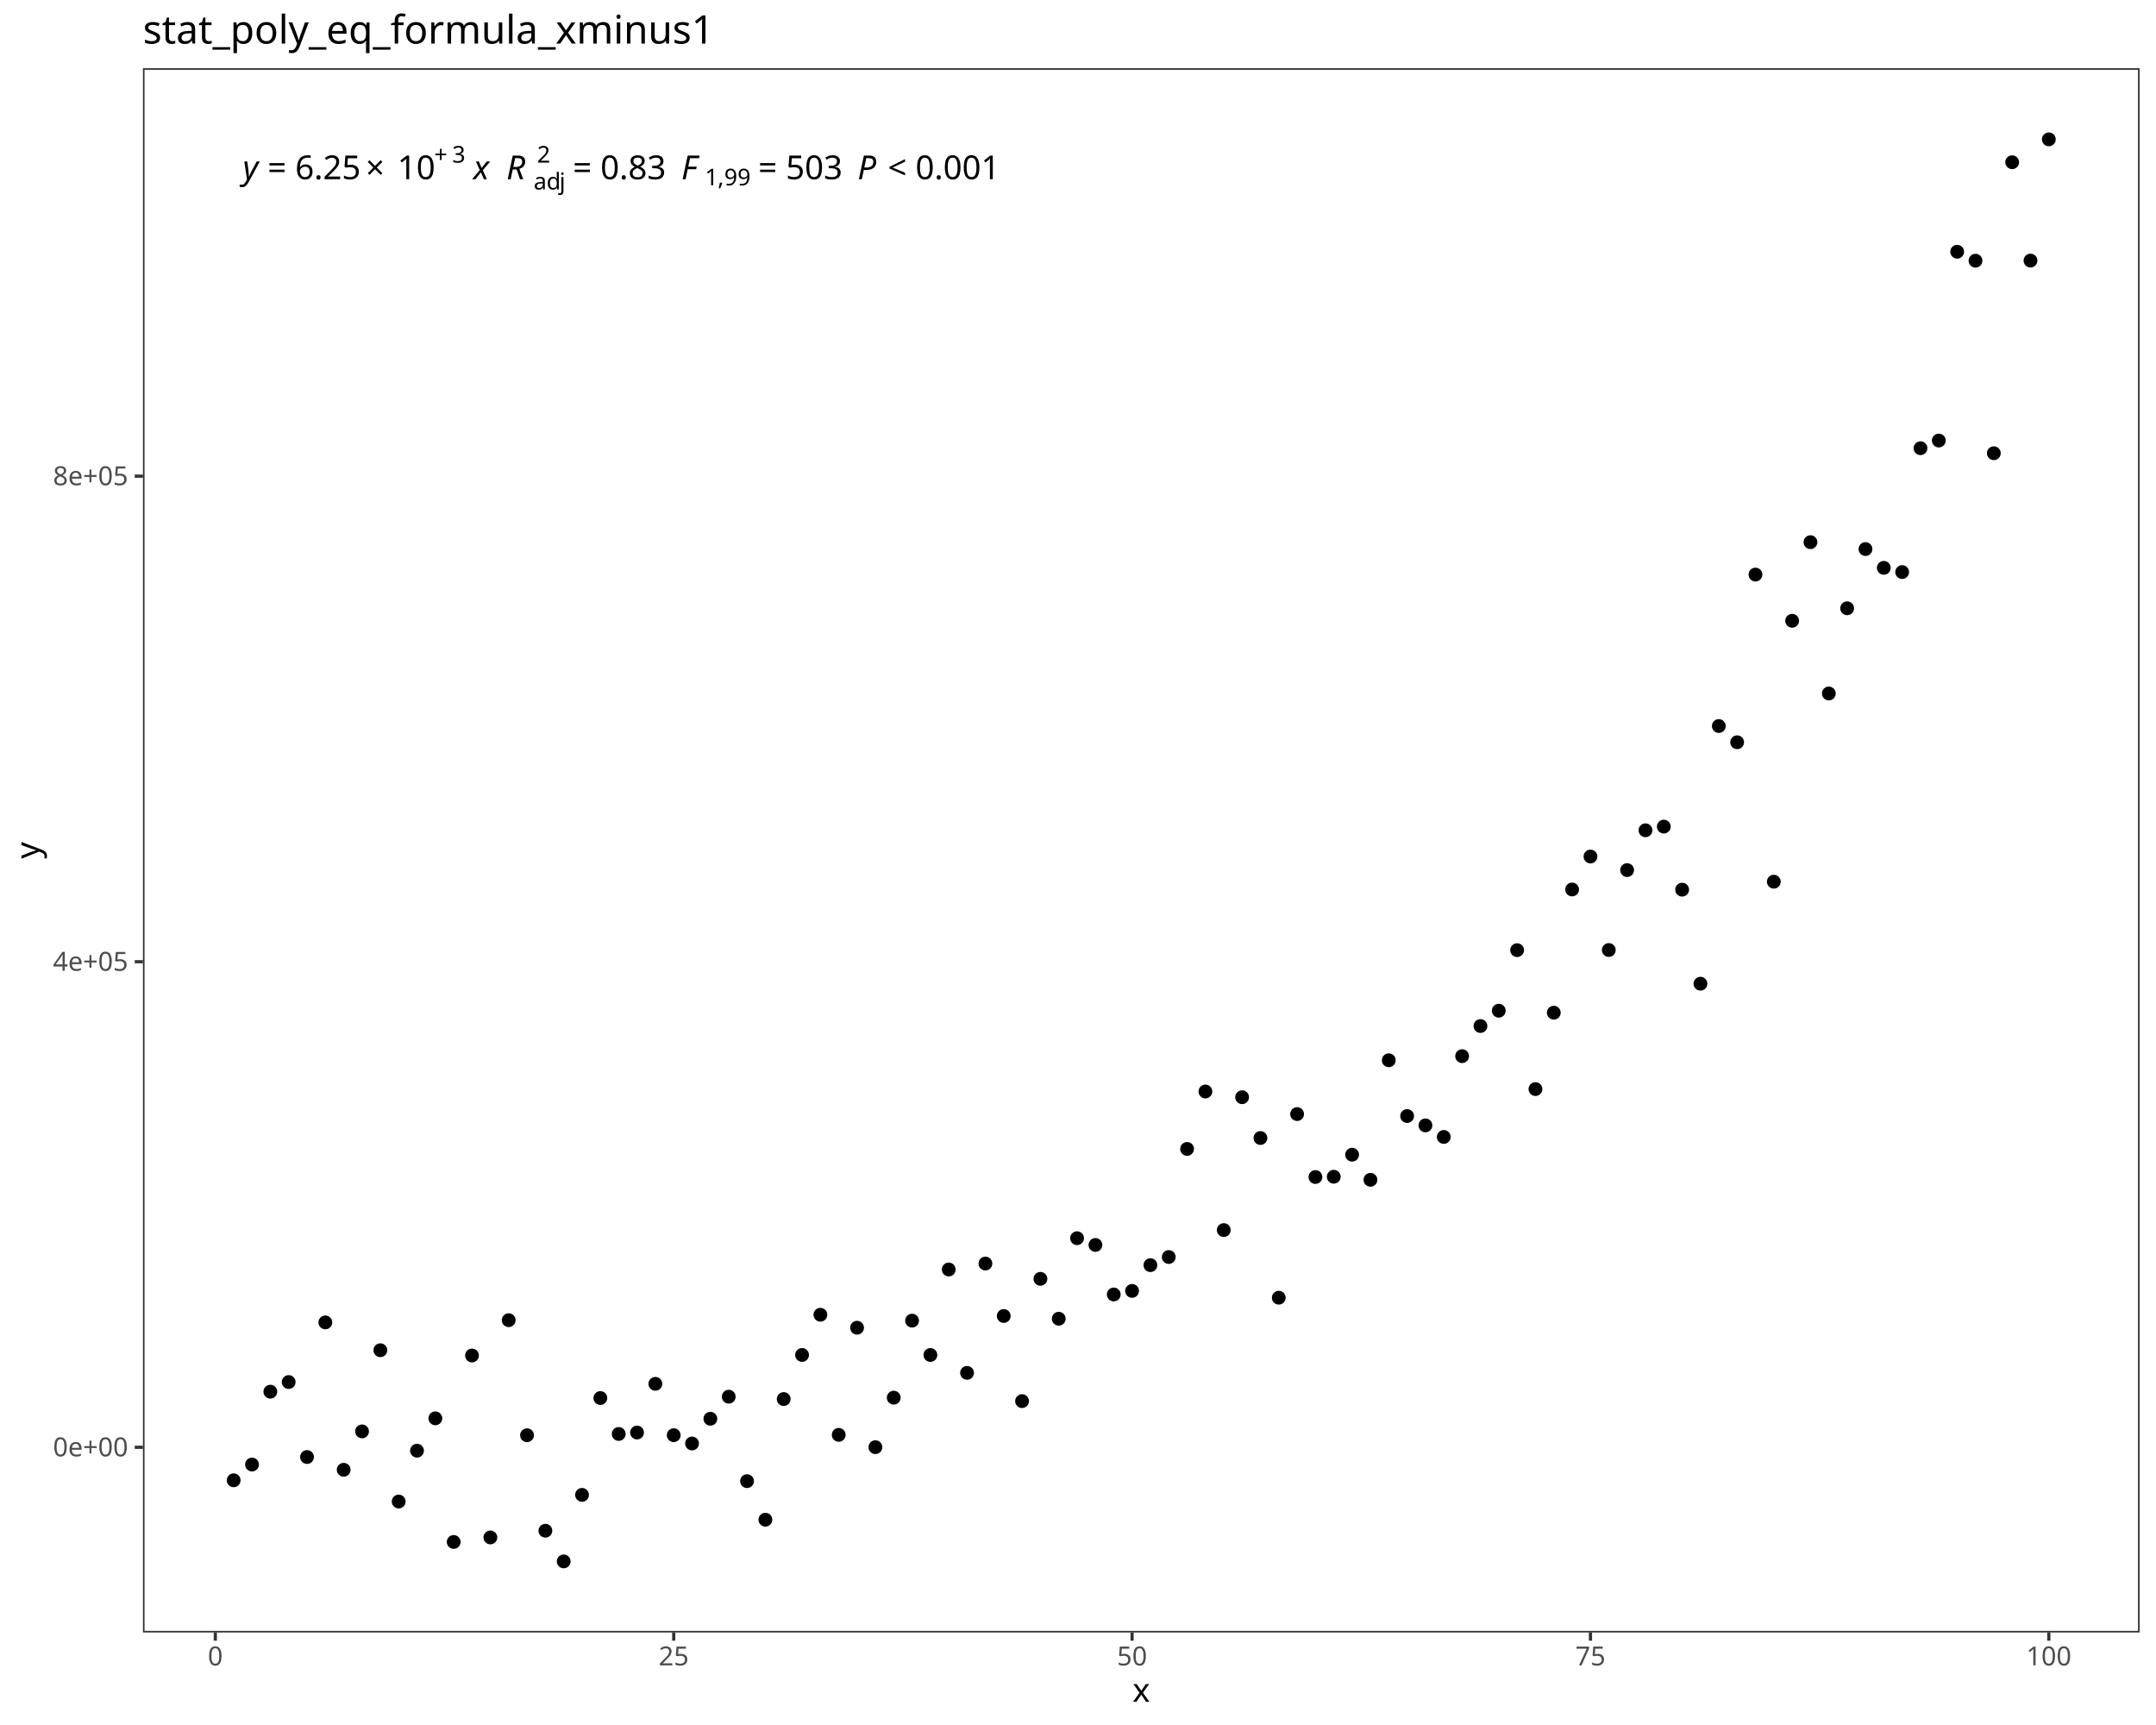
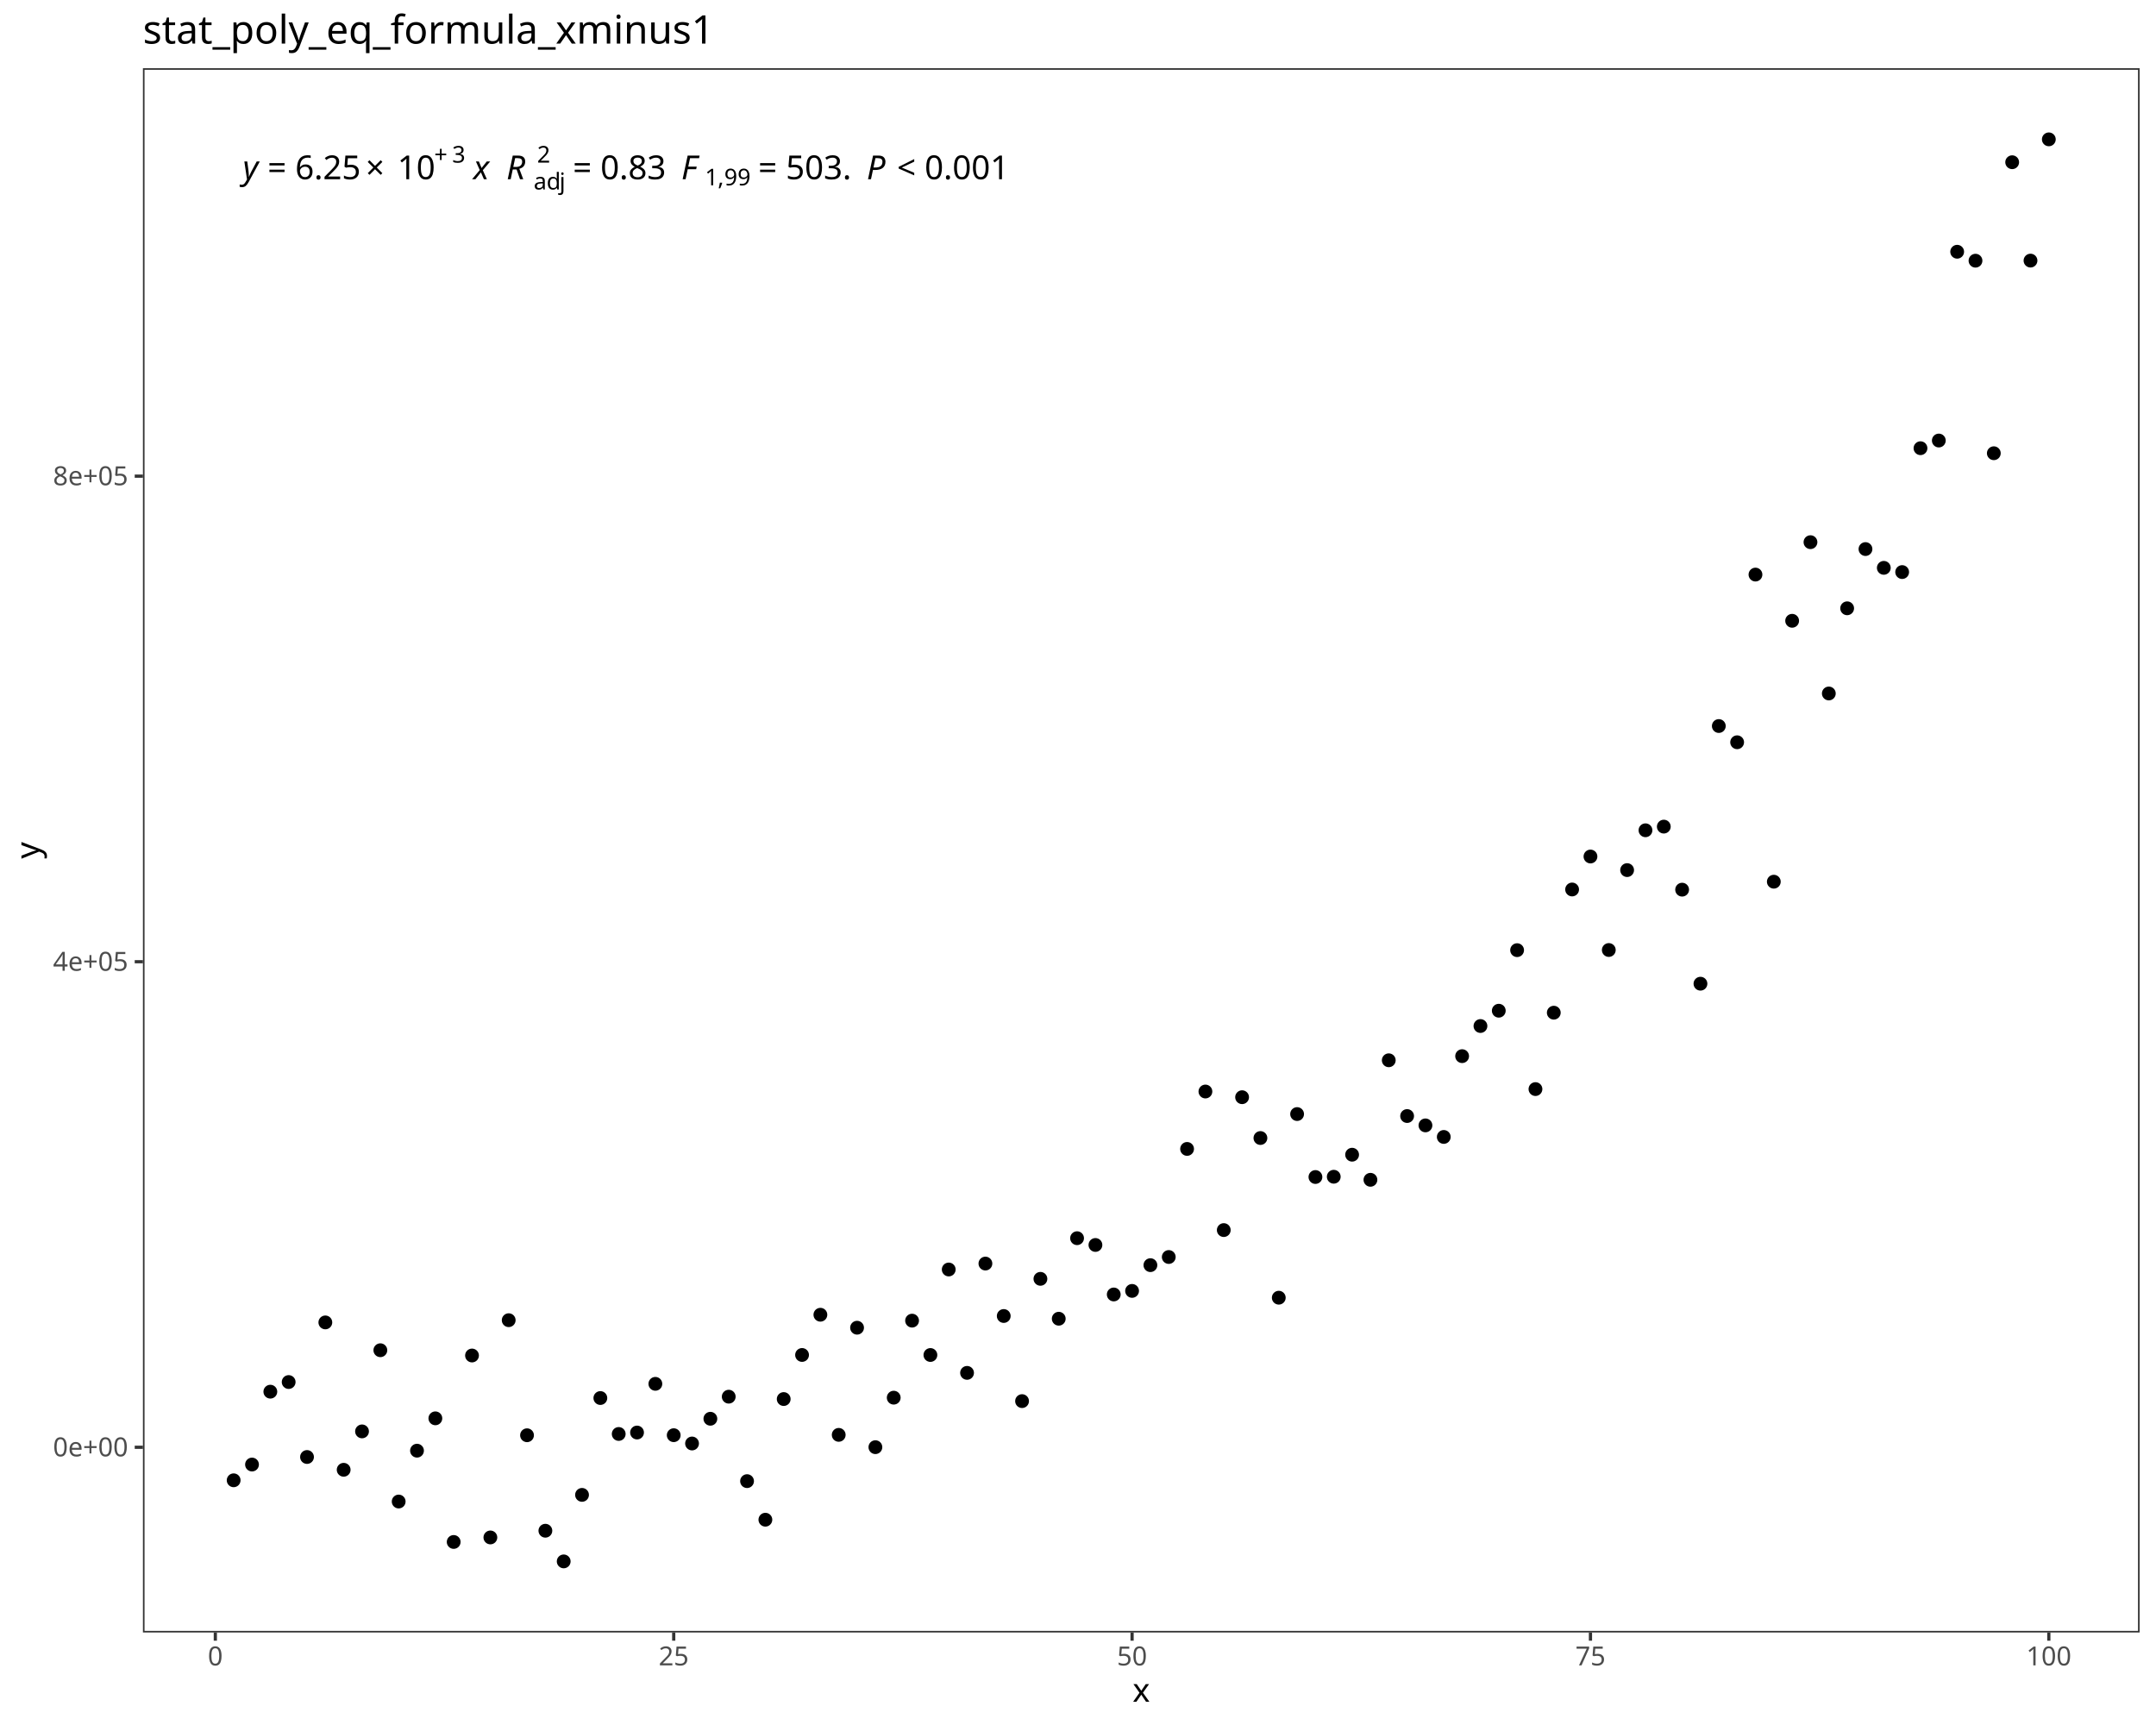
<svg xmlns="http://www.w3.org/2000/svg" class="svglite" data-engine-version="2.0" width="720.00pt" height="576.00pt" viewBox="0 0 720.00 576.00">
  <defs>
    <style type="text/css">
    .svglite line, .svglite polyline, .svglite polygon, .svglite path, .svglite rect, .svglite circle {
      fill: none;
      stroke: #000000;
      stroke-linecap: round;
      stroke-linejoin: round;
      stroke-miterlimit: 10.00;
    }
  </style>
  </defs>
  <rect width="100%" height="100%" style="stroke: none; fill: #FFFFFF;" />
  <defs>
    <clipPath id="cpMC4wMHw3MjAuMDB8MC4wMHw1NzYuMDA=">
      <rect x="0.00" y="0.00" width="720.00" height="576.00" />
    </clipPath>
  </defs>
  <g clip-path="url(#cpMC4wMHw3MjAuMDB8MC4wMHw1NzYuMDA=)">
    <rect x="0.00" y="0.00" width="720.00" height="576.00" style="stroke-width: 1.07; stroke: #FFFFFF; fill: #FFFFFF;" />
  </g>
  <defs>
    <clipPath id="cpNDcuNzN8NzE0LjUyfDIyLjc4fDU0NS4xMQ==">
      <rect x="47.73" y="22.78" width="666.80" height="522.33" />
    </clipPath>
  </defs>
  <g clip-path="url(#cpNDcuNzN8NzE0LjUyfDIyLjc4fDU0NS4xMQ==)">
    <rect x="47.73" y="22.78" width="666.80" height="522.33" style="stroke-width: 1.07; stroke: none; fill: #FFFFFF;" />
    <circle cx="78.03" cy="494.29" r="1.95" style="stroke-width: 0.71; fill: #000000;" />
    <circle cx="84.16" cy="489.03" r="1.95" style="stroke-width: 0.71; fill: #000000;" />
    <circle cx="90.28" cy="464.70" r="1.95" style="stroke-width: 0.71; fill: #000000;" />
    <circle cx="96.40" cy="461.48" r="1.95" style="stroke-width: 0.71; fill: #000000;" />
    <circle cx="102.53" cy="486.51" r="1.95" style="stroke-width: 0.71; fill: #000000;" />
    <circle cx="108.65" cy="441.57" r="1.95" style="stroke-width: 0.71; fill: #000000;" />
    <circle cx="114.77" cy="490.78" r="1.95" style="stroke-width: 0.71; fill: #000000;" />
    <circle cx="120.90" cy="477.96" r="1.95" style="stroke-width: 0.71; fill: #000000;" />
    <circle cx="127.02" cy="450.86" r="1.95" style="stroke-width: 0.71; fill: #000000;" />
    <circle cx="133.14" cy="501.38" r="1.95" style="stroke-width: 0.71; fill: #000000;" />
    <circle cx="139.26" cy="484.40" r="1.95" style="stroke-width: 0.71; fill: #000000;" />
    <circle cx="145.39" cy="473.60" r="1.95" style="stroke-width: 0.71; fill: #000000;" />
    <circle cx="151.51" cy="514.88" r="1.95" style="stroke-width: 0.71; fill: #000000;" />
    <circle cx="157.63" cy="452.62" r="1.95" style="stroke-width: 0.71; fill: #000000;" />
    <circle cx="163.76" cy="513.37" r="1.95" style="stroke-width: 0.71; fill: #000000;" />
    <circle cx="169.88" cy="440.83" r="1.95" style="stroke-width: 0.71; fill: #000000;" />
    <circle cx="176.00" cy="479.25" r="1.95" style="stroke-width: 0.71; fill: #000000;" />
    <circle cx="182.13" cy="511.13" r="1.95" style="stroke-width: 0.71; fill: #000000;" />
    <circle cx="188.25" cy="521.37" r="1.95" style="stroke-width: 0.71; fill: #000000;" />
    <circle cx="194.37" cy="499.16" r="1.95" style="stroke-width: 0.71; fill: #000000;" />
    <circle cx="200.49" cy="466.82" r="1.95" style="stroke-width: 0.71; fill: #000000;" />
    <circle cx="206.62" cy="478.82" r="1.95" style="stroke-width: 0.71; fill: #000000;" />
    <circle cx="212.74" cy="478.34" r="1.95" style="stroke-width: 0.71; fill: #000000;" />
    <circle cx="218.86" cy="462.08" r="1.95" style="stroke-width: 0.71; fill: #000000;" />
    <circle cx="224.99" cy="479.23" r="1.95" style="stroke-width: 0.71; fill: #000000;" />
    <circle cx="231.11" cy="482.00" r="1.95" style="stroke-width: 0.71; fill: #000000;" />
    <circle cx="237.23" cy="473.74" r="1.95" style="stroke-width: 0.71; fill: #000000;" />
    <circle cx="243.36" cy="466.37" r="1.95" style="stroke-width: 0.71; fill: #000000;" />
    <circle cx="249.48" cy="494.57" r="1.95" style="stroke-width: 0.71; fill: #000000;" />
    <circle cx="255.60" cy="507.45" r="1.95" style="stroke-width: 0.71; fill: #000000;" />
    <circle cx="261.72" cy="467.16" r="1.95" style="stroke-width: 0.71; fill: #000000;" />
    <circle cx="267.85" cy="452.44" r="1.95" style="stroke-width: 0.71; fill: #000000;" />
    <circle cx="273.97" cy="439.01" r="1.95" style="stroke-width: 0.71; fill: #000000;" />
    <circle cx="280.09" cy="479.12" r="1.95" style="stroke-width: 0.71; fill: #000000;" />
    <circle cx="286.22" cy="443.34" r="1.95" style="stroke-width: 0.71; fill: #000000;" />
    <circle cx="292.34" cy="483.23" r="1.95" style="stroke-width: 0.71; fill: #000000;" />
    <circle cx="298.46" cy="466.70" r="1.95" style="stroke-width: 0.71; fill: #000000;" />
    <circle cx="304.59" cy="440.98" r="1.95" style="stroke-width: 0.71; fill: #000000;" />
    <circle cx="310.71" cy="452.45" r="1.95" style="stroke-width: 0.71; fill: #000000;" />
    <circle cx="316.83" cy="423.90" r="1.95" style="stroke-width: 0.71; fill: #000000;" />
    <circle cx="322.95" cy="458.42" r="1.95" style="stroke-width: 0.71; fill: #000000;" />
    <circle cx="329.08" cy="421.92" r="1.95" style="stroke-width: 0.71; fill: #000000;" />
    <circle cx="335.20" cy="439.43" r="1.95" style="stroke-width: 0.71; fill: #000000;" />
    <circle cx="341.32" cy="467.85" r="1.95" style="stroke-width: 0.71; fill: #000000;" />
    <circle cx="347.45" cy="427.02" r="1.95" style="stroke-width: 0.71; fill: #000000;" />
    <circle cx="353.57" cy="440.34" r="1.95" style="stroke-width: 0.71; fill: #000000;" />
    <circle cx="359.69" cy="413.45" r="1.95" style="stroke-width: 0.71; fill: #000000;" />
    <circle cx="365.82" cy="415.71" r="1.95" style="stroke-width: 0.71; fill: #000000;" />
    <circle cx="371.94" cy="432.24" r="1.95" style="stroke-width: 0.71; fill: #000000;" />
    <circle cx="378.06" cy="431.05" r="1.95" style="stroke-width: 0.71; fill: #000000;" />
    <circle cx="384.18" cy="422.45" r="1.95" style="stroke-width: 0.71; fill: #000000;" />
    <circle cx="390.31" cy="419.73" r="1.95" style="stroke-width: 0.71; fill: #000000;" />
    <circle cx="396.43" cy="383.64" r="1.95" style="stroke-width: 0.71; fill: #000000;" />
    <circle cx="402.55" cy="364.47" r="1.95" style="stroke-width: 0.71; fill: #000000;" />
    <circle cx="408.68" cy="410.74" r="1.95" style="stroke-width: 0.71; fill: #000000;" />
    <circle cx="414.80" cy="366.37" r="1.95" style="stroke-width: 0.71; fill: #000000;" />
    <circle cx="420.92" cy="380.00" r="1.95" style="stroke-width: 0.71; fill: #000000;" />
    <circle cx="427.05" cy="433.32" r="1.95" style="stroke-width: 0.71; fill: #000000;" />
    <circle cx="433.17" cy="372.00" r="1.95" style="stroke-width: 0.71; fill: #000000;" />
    <circle cx="439.29" cy="393.02" r="1.95" style="stroke-width: 0.71; fill: #000000;" />
    <circle cx="445.41" cy="392.93" r="1.95" style="stroke-width: 0.71; fill: #000000;" />
    <circle cx="451.54" cy="385.57" r="1.95" style="stroke-width: 0.71; fill: #000000;" />
    <circle cx="457.66" cy="393.95" r="1.95" style="stroke-width: 0.71; fill: #000000;" />
    <circle cx="463.78" cy="354.04" r="1.95" style="stroke-width: 0.71; fill: #000000;" />
    <circle cx="469.91" cy="372.66" r="1.95" style="stroke-width: 0.71; fill: #000000;" />
    <circle cx="476.03" cy="375.78" r="1.95" style="stroke-width: 0.71; fill: #000000;" />
    <circle cx="482.15" cy="379.64" r="1.95" style="stroke-width: 0.71; fill: #000000;" />
    <circle cx="488.28" cy="352.66" r="1.95" style="stroke-width: 0.71; fill: #000000;" />
    <circle cx="494.40" cy="342.60" r="1.95" style="stroke-width: 0.71; fill: #000000;" />
    <circle cx="500.52" cy="337.49" r="1.95" style="stroke-width: 0.71; fill: #000000;" />
    <circle cx="506.64" cy="317.27" r="1.95" style="stroke-width: 0.71; fill: #000000;" />
    <circle cx="512.77" cy="363.66" r="1.95" style="stroke-width: 0.71; fill: #000000;" />
    <circle cx="518.89" cy="338.15" r="1.95" style="stroke-width: 0.71; fill: #000000;" />
    <circle cx="525.01" cy="297.01" r="1.95" style="stroke-width: 0.71; fill: #000000;" />
    <circle cx="531.14" cy="286.00" r="1.95" style="stroke-width: 0.71; fill: #000000;" />
    <circle cx="537.26" cy="317.22" r="1.95" style="stroke-width: 0.71; fill: #000000;" />
    <circle cx="543.38" cy="290.54" r="1.95" style="stroke-width: 0.71; fill: #000000;" />
    <circle cx="549.51" cy="277.24" r="1.95" style="stroke-width: 0.71; fill: #000000;" />
    <circle cx="555.63" cy="276.02" r="1.95" style="stroke-width: 0.71; fill: #000000;" />
    <circle cx="561.75" cy="297.07" r="1.95" style="stroke-width: 0.71; fill: #000000;" />
    <circle cx="567.87" cy="328.47" r="1.95" style="stroke-width: 0.71; fill: #000000;" />
    <circle cx="574.00" cy="242.43" r="1.95" style="stroke-width: 0.71; fill: #000000;" />
    <circle cx="580.12" cy="247.85" r="1.95" style="stroke-width: 0.71; fill: #000000;" />
    <circle cx="586.24" cy="191.86" r="1.95" style="stroke-width: 0.71; fill: #000000;" />
    <circle cx="592.37" cy="294.41" r="1.95" style="stroke-width: 0.71; fill: #000000;" />
    <circle cx="598.49" cy="207.29" r="1.95" style="stroke-width: 0.71; fill: #000000;" />
    <circle cx="604.61" cy="181.04" r="1.95" style="stroke-width: 0.71; fill: #000000;" />
    <circle cx="610.74" cy="231.56" r="1.95" style="stroke-width: 0.71; fill: #000000;" />
    <circle cx="616.86" cy="203.12" r="1.95" style="stroke-width: 0.71; fill: #000000;" />
    <circle cx="622.98" cy="183.34" r="1.95" style="stroke-width: 0.71; fill: #000000;" />
    <circle cx="629.10" cy="189.61" r="1.95" style="stroke-width: 0.71; fill: #000000;" />
    <circle cx="635.23" cy="191.02" r="1.95" style="stroke-width: 0.71; fill: #000000;" />
    <circle cx="641.35" cy="149.66" r="1.95" style="stroke-width: 0.71; fill: #000000;" />
    <circle cx="647.47" cy="147.10" r="1.95" style="stroke-width: 0.71; fill: #000000;" />
    <circle cx="653.60" cy="84.06" r="1.95" style="stroke-width: 0.71; fill: #000000;" />
    <circle cx="659.72" cy="87.05" r="1.95" style="stroke-width: 0.71; fill: #000000;" />
    <circle cx="665.84" cy="151.34" r="1.95" style="stroke-width: 0.71; fill: #000000;" />
    <circle cx="671.97" cy="54.17" r="1.95" style="stroke-width: 0.71; fill: #000000;" />
    <circle cx="678.09" cy="87.02" r="1.95" style="stroke-width: 0.71; fill: #000000;" />
    <circle cx="684.21" cy="46.53" r="1.95" style="stroke-width: 0.71; fill: #000000;" />
    <text x="81.07" y="59.84" style="font-size: 11.04px; font-style: italic; font-family: sans;" textLength="5.52px" lengthAdjust="spacingAndGlyphs">y</text>
    <text x="86.59" y="59.84" style="font-size: 11.04px; font-family: sans;" textLength="2.76px" lengthAdjust="spacingAndGlyphs"> </text>
    <text x="89.35" y="59.84" style="font-size: 11.04px; font-family: sans;" textLength="6.45px" lengthAdjust="spacingAndGlyphs">=</text>
    <text x="95.80" y="59.84" style="font-size: 11.04px; font-family: sans;" textLength="2.76px" lengthAdjust="spacingAndGlyphs"> </text>
    <text x="98.57" y="59.84" style="font-size: 11.04px; font-family: sans;" textLength="21.49px" lengthAdjust="spacingAndGlyphs">6.25</text>
    <text x="122.10" y="59.84" style="font-size: 11.04px; font-family: sans;" textLength="8.58px" lengthAdjust="spacingAndGlyphs">×</text>
    <text x="132.72" y="59.84" style="font-size: 11.04px; font-family: sans;" textLength="12.28px" lengthAdjust="spacingAndGlyphs">10</text>
    <text x="145.00" y="54.30" style="font-size: 7.73px; font-family: sans;" textLength="6.00px" lengthAdjust="spacingAndGlyphs">+</text>
    <text x="151.00" y="54.30" style="font-size: 7.73px; font-family: sans;" textLength="4.30px" lengthAdjust="spacingAndGlyphs">3</text>
    <text x="155.30" y="59.84" style="font-size: 11.04px; font-family: sans;" textLength="2.76px" lengthAdjust="spacingAndGlyphs"> </text>
    <text x="158.06" y="59.84" style="font-size: 11.04px; font-style: italic; font-family: sans;" textLength="5.52px" lengthAdjust="spacingAndGlyphs">x</text>
    <text x="163.58" y="59.84" style="font-size: 11.04px; font-family: sans;" textLength="2.76px" lengthAdjust="spacingAndGlyphs"> </text>
    <text x="166.35" y="59.84" style="font-size: 11.04px; font-family: sans;" textLength="2.76px" lengthAdjust="spacingAndGlyphs"> </text>
    <text x="169.11" y="59.84" style="font-size: 11.04px; font-style: italic; font-family: sans;" textLength="7.98px" lengthAdjust="spacingAndGlyphs">R</text>
    <text x="178.22" y="63.26" style="font-size: 7.73px; font-family: sans;" textLength="4.30px" lengthAdjust="spacingAndGlyphs">a</text>
    <text x="182.52" y="63.26" style="font-size: 7.73px; font-family: sans;" textLength="4.30px" lengthAdjust="spacingAndGlyphs">d</text>
    <text x="186.82" y="63.26" style="font-size: 7.73px; font-family: sans;" textLength="1.72px" lengthAdjust="spacingAndGlyphs">j</text>
    <text x="179.36" y="54.30" style="font-size: 7.73px; font-family: sans;" textLength="4.30px" lengthAdjust="spacingAndGlyphs">2</text>
    <text x="188.54" y="59.84" style="font-size: 11.04px; font-family: sans;" textLength="2.76px" lengthAdjust="spacingAndGlyphs"> </text>
    <text x="191.30" y="59.84" style="font-size: 11.04px; font-family: sans;" textLength="6.45px" lengthAdjust="spacingAndGlyphs">=</text>
    <text x="197.75" y="59.84" style="font-size: 11.04px; font-family: sans;" textLength="2.76px" lengthAdjust="spacingAndGlyphs"> </text>
    <text x="200.51" y="59.84" style="font-size: 11.04px; font-family: sans;" textLength="21.49px" lengthAdjust="spacingAndGlyphs">0.83</text>
    <text x="222.00" y="59.84" style="font-size: 11.04px; font-family: sans;" textLength="2.76px" lengthAdjust="spacingAndGlyphs"> </text>
    <text x="224.76" y="59.84" style="font-size: 11.04px; font-family: sans;" textLength="2.76px" lengthAdjust="spacingAndGlyphs"> </text>
    <text x="227.52" y="59.84" style="font-size: 11.04px; font-style: italic; font-family: sans;" textLength="6.74px" lengthAdjust="spacingAndGlyphs">F</text>
    <text x="235.41" y="61.88" style="font-size: 7.73px; font-family: sans;" textLength="4.30px" lengthAdjust="spacingAndGlyphs">1</text>
    <text x="239.70" y="61.88" style="font-size: 7.73px; font-family: sans;" textLength="2.15px" lengthAdjust="spacingAndGlyphs">,</text>
    <text x="241.85" y="61.88" style="font-size: 7.73px; font-family: sans;" textLength="8.60px" lengthAdjust="spacingAndGlyphs">99</text>
    <text x="250.45" y="59.84" style="font-size: 11.04px; font-family: sans;" textLength="2.76px" lengthAdjust="spacingAndGlyphs"> </text>
    <text x="253.21" y="59.84" style="font-size: 11.04px; font-family: sans;" textLength="6.45px" lengthAdjust="spacingAndGlyphs">=</text>
    <text x="259.66" y="59.84" style="font-size: 11.04px; font-family: sans;" textLength="2.76px" lengthAdjust="spacingAndGlyphs"> </text>
-     <text x="262.42" y="59.84" style="font-size: 11.04px; font-family: sans;" textLength="18.42px" lengthAdjust="spacingAndGlyphs">503</text>
-     <text x="280.84" y="59.84" style="font-size: 11.04px; font-family: sans;" textLength="2.76px" lengthAdjust="spacingAndGlyphs"> </text>
-     <text x="283.61" y="59.84" style="font-size: 11.04px; font-family: sans;" textLength="2.76px" lengthAdjust="spacingAndGlyphs"> </text>
-     <text x="286.37" y="59.84" style="font-size: 11.04px; font-style: italic; font-family: sans;" textLength="7.37px" lengthAdjust="spacingAndGlyphs">P</text>
-     <text x="293.73" y="59.84" style="font-size: 11.04px; font-family: sans;" textLength="2.76px" lengthAdjust="spacingAndGlyphs"> </text>
-     <text x="296.50" y="59.84" style="font-size: 11.04px; font-family: sans;" textLength="6.45px" lengthAdjust="spacingAndGlyphs">&lt;</text>
-     <text x="302.95" y="59.84" style="font-size: 11.04px; font-family: sans;" textLength="2.76px" lengthAdjust="spacingAndGlyphs"> </text>
-     <text x="305.71" y="59.84" style="font-size: 11.04px; font-family: sans;" textLength="27.63px" lengthAdjust="spacingAndGlyphs">0.001</text>
+     <text x="262.42" y="59.84" style="font-size: 11.04px; font-family: sans;" textLength="21.49px" lengthAdjust="spacingAndGlyphs">503.</text>
+     <text x="283.91" y="59.84" style="font-size: 11.04px; font-family: sans;" textLength="2.76px" lengthAdjust="spacingAndGlyphs"> </text>
+     <text x="286.67" y="59.84" style="font-size: 11.04px; font-family: sans;" textLength="2.76px" lengthAdjust="spacingAndGlyphs"> </text>
+     <text x="289.43" y="59.84" style="font-size: 11.04px; font-style: italic; font-family: sans;" textLength="7.37px" lengthAdjust="spacingAndGlyphs">P</text>
+     <text x="296.80" y="59.84" style="font-size: 11.04px; font-family: sans;" textLength="2.76px" lengthAdjust="spacingAndGlyphs"> </text>
+     <text x="299.56" y="59.84" style="font-size: 11.04px; font-family: sans;" textLength="6.45px" lengthAdjust="spacingAndGlyphs">&lt;</text>
+     <text x="306.01" y="59.84" style="font-size: 11.04px; font-family: sans;" textLength="2.76px" lengthAdjust="spacingAndGlyphs"> </text>
+     <text x="308.78" y="59.84" style="font-size: 11.04px; font-family: sans;" textLength="27.63px" lengthAdjust="spacingAndGlyphs">0.001</text>
    <rect x="47.73" y="22.78" width="666.80" height="522.33" style="stroke-width: 1.07; stroke: #333333;" />
  </g>
  <g clip-path="url(#cpMC4wMHw3MjAuMDB8MC4wMHw1NzYuMDA=)">
    <text x="42.79" y="486.29" text-anchor="end" style="font-size: 8.80px; fill: #4D4D4D; font-family: sans;" textLength="24.72px" lengthAdjust="spacingAndGlyphs">0e+00</text>
    <text x="42.79" y="324.15" text-anchor="end" style="font-size: 8.80px; fill: #4D4D4D; font-family: sans;" textLength="24.72px" lengthAdjust="spacingAndGlyphs">4e+05</text>
    <text x="42.79" y="162.02" text-anchor="end" style="font-size: 8.80px; fill: #4D4D4D; font-family: sans;" textLength="24.72px" lengthAdjust="spacingAndGlyphs">8e+05</text>
    <polyline points="44.99,483.26 47.73,483.26 " style="stroke-width: 1.07; stroke: #333333; stroke-linecap: butt;" />
    <polyline points="44.99,321.13 47.73,321.13 " style="stroke-width: 1.07; stroke: #333333; stroke-linecap: butt;" />
    <polyline points="44.99,158.99 47.73,158.99 " style="stroke-width: 1.07; stroke: #333333; stroke-linecap: butt;" />
    <polyline points="71.91,547.85 71.91,545.11 " style="stroke-width: 1.07; stroke: #333333; stroke-linecap: butt;" />
    <polyline points="224.99,547.85 224.99,545.11 " style="stroke-width: 1.07; stroke: #333333; stroke-linecap: butt;" />
    <polyline points="378.06,547.85 378.06,545.11 " style="stroke-width: 1.07; stroke: #333333; stroke-linecap: butt;" />
    <polyline points="531.14,547.85 531.14,545.11 " style="stroke-width: 1.07; stroke: #333333; stroke-linecap: butt;" />
    <polyline points="684.21,547.85 684.21,545.11 " style="stroke-width: 1.07; stroke: #333333; stroke-linecap: butt;" />
    <text x="71.91" y="556.10" text-anchor="middle" style="font-size: 8.80px; fill: #4D4D4D; font-family: sans;" textLength="4.89px" lengthAdjust="spacingAndGlyphs">0</text>
    <text x="224.99" y="556.10" text-anchor="middle" style="font-size: 8.80px; fill: #4D4D4D; font-family: sans;" textLength="9.79px" lengthAdjust="spacingAndGlyphs">25</text>
    <text x="378.06" y="556.10" text-anchor="middle" style="font-size: 8.80px; fill: #4D4D4D; font-family: sans;" textLength="9.79px" lengthAdjust="spacingAndGlyphs">50</text>
    <text x="531.14" y="556.10" text-anchor="middle" style="font-size: 8.80px; fill: #4D4D4D; font-family: sans;" textLength="9.79px" lengthAdjust="spacingAndGlyphs">75</text>
    <text x="684.21" y="556.10" text-anchor="middle" style="font-size: 8.80px; fill: #4D4D4D; font-family: sans;" textLength="14.68px" lengthAdjust="spacingAndGlyphs">100</text>
    <text x="381.12" y="568.24" text-anchor="middle" style="font-size: 11.00px; font-family: sans;" textLength="5.50px" lengthAdjust="spacingAndGlyphs">x</text>
    <text transform="translate(13.05,283.95) rotate(-90)" text-anchor="middle" style="font-size: 11.00px; font-family: sans;" textLength="5.50px" lengthAdjust="spacingAndGlyphs">y</text>
    <text x="47.73" y="14.56" style="font-size: 13.20px; font-family: sans;" textLength="182.74px" lengthAdjust="spacingAndGlyphs">stat_poly_eq_formula_xminus1</text>
  </g>
</svg>
